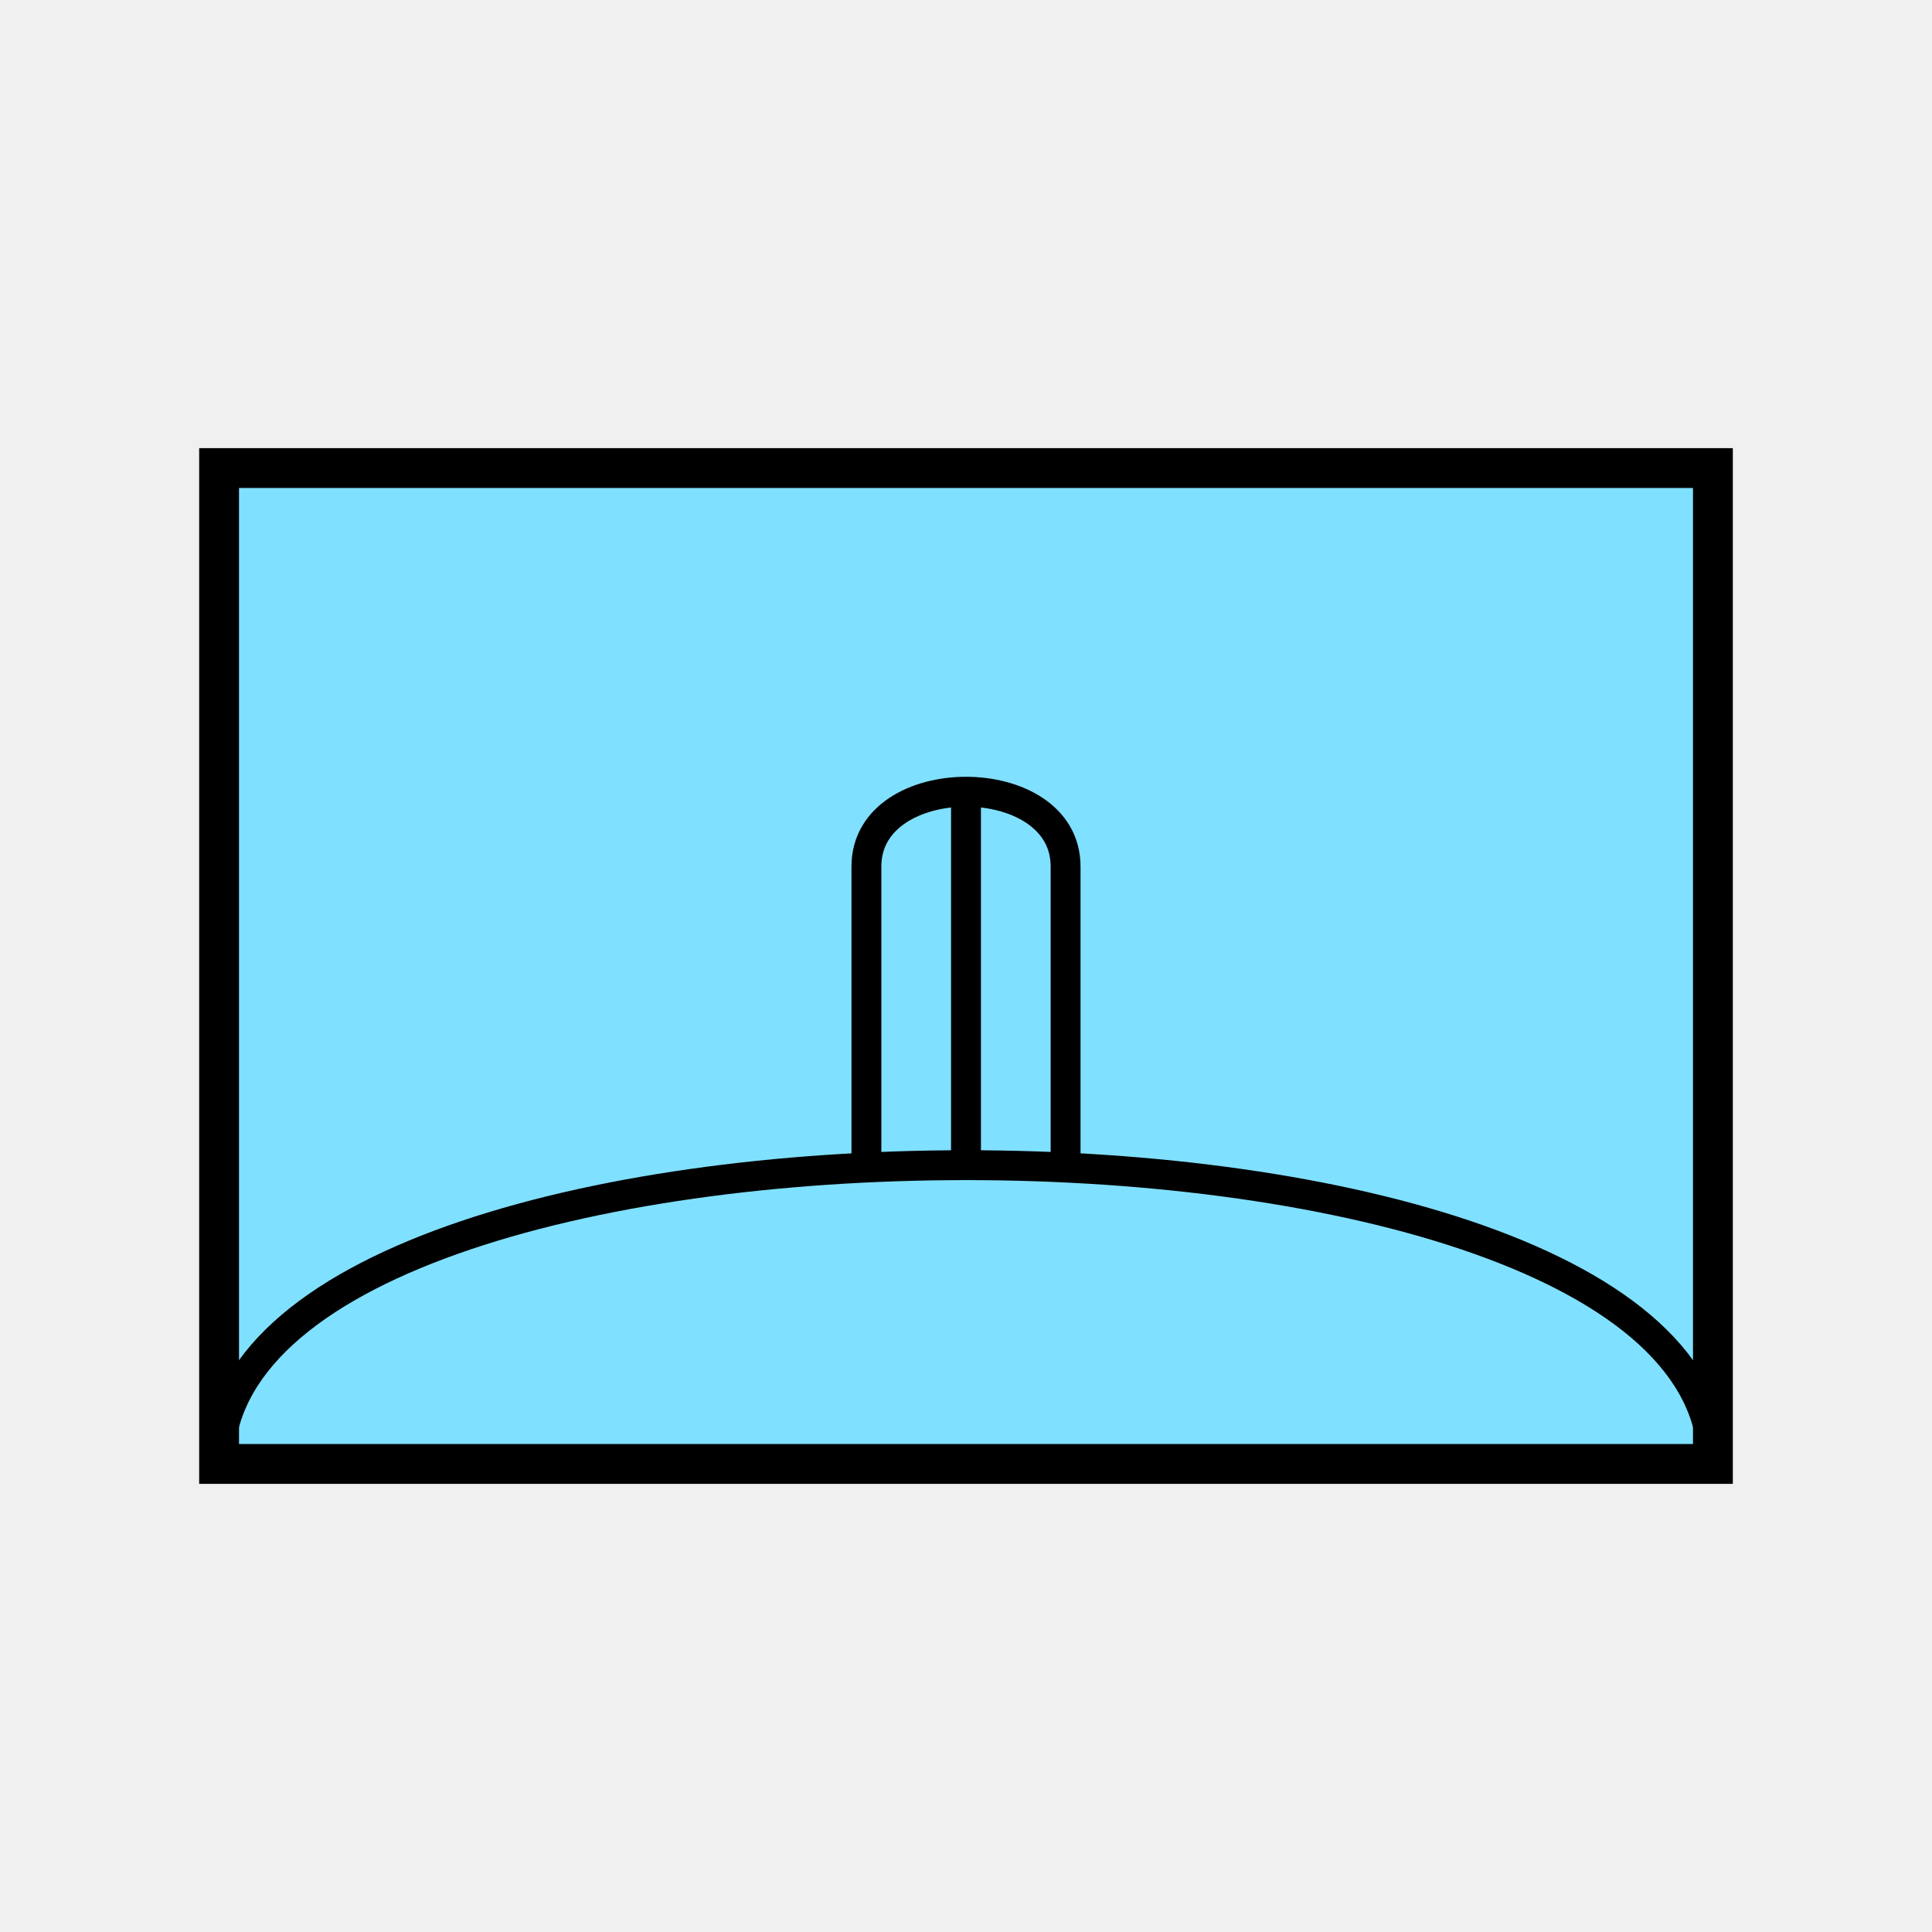
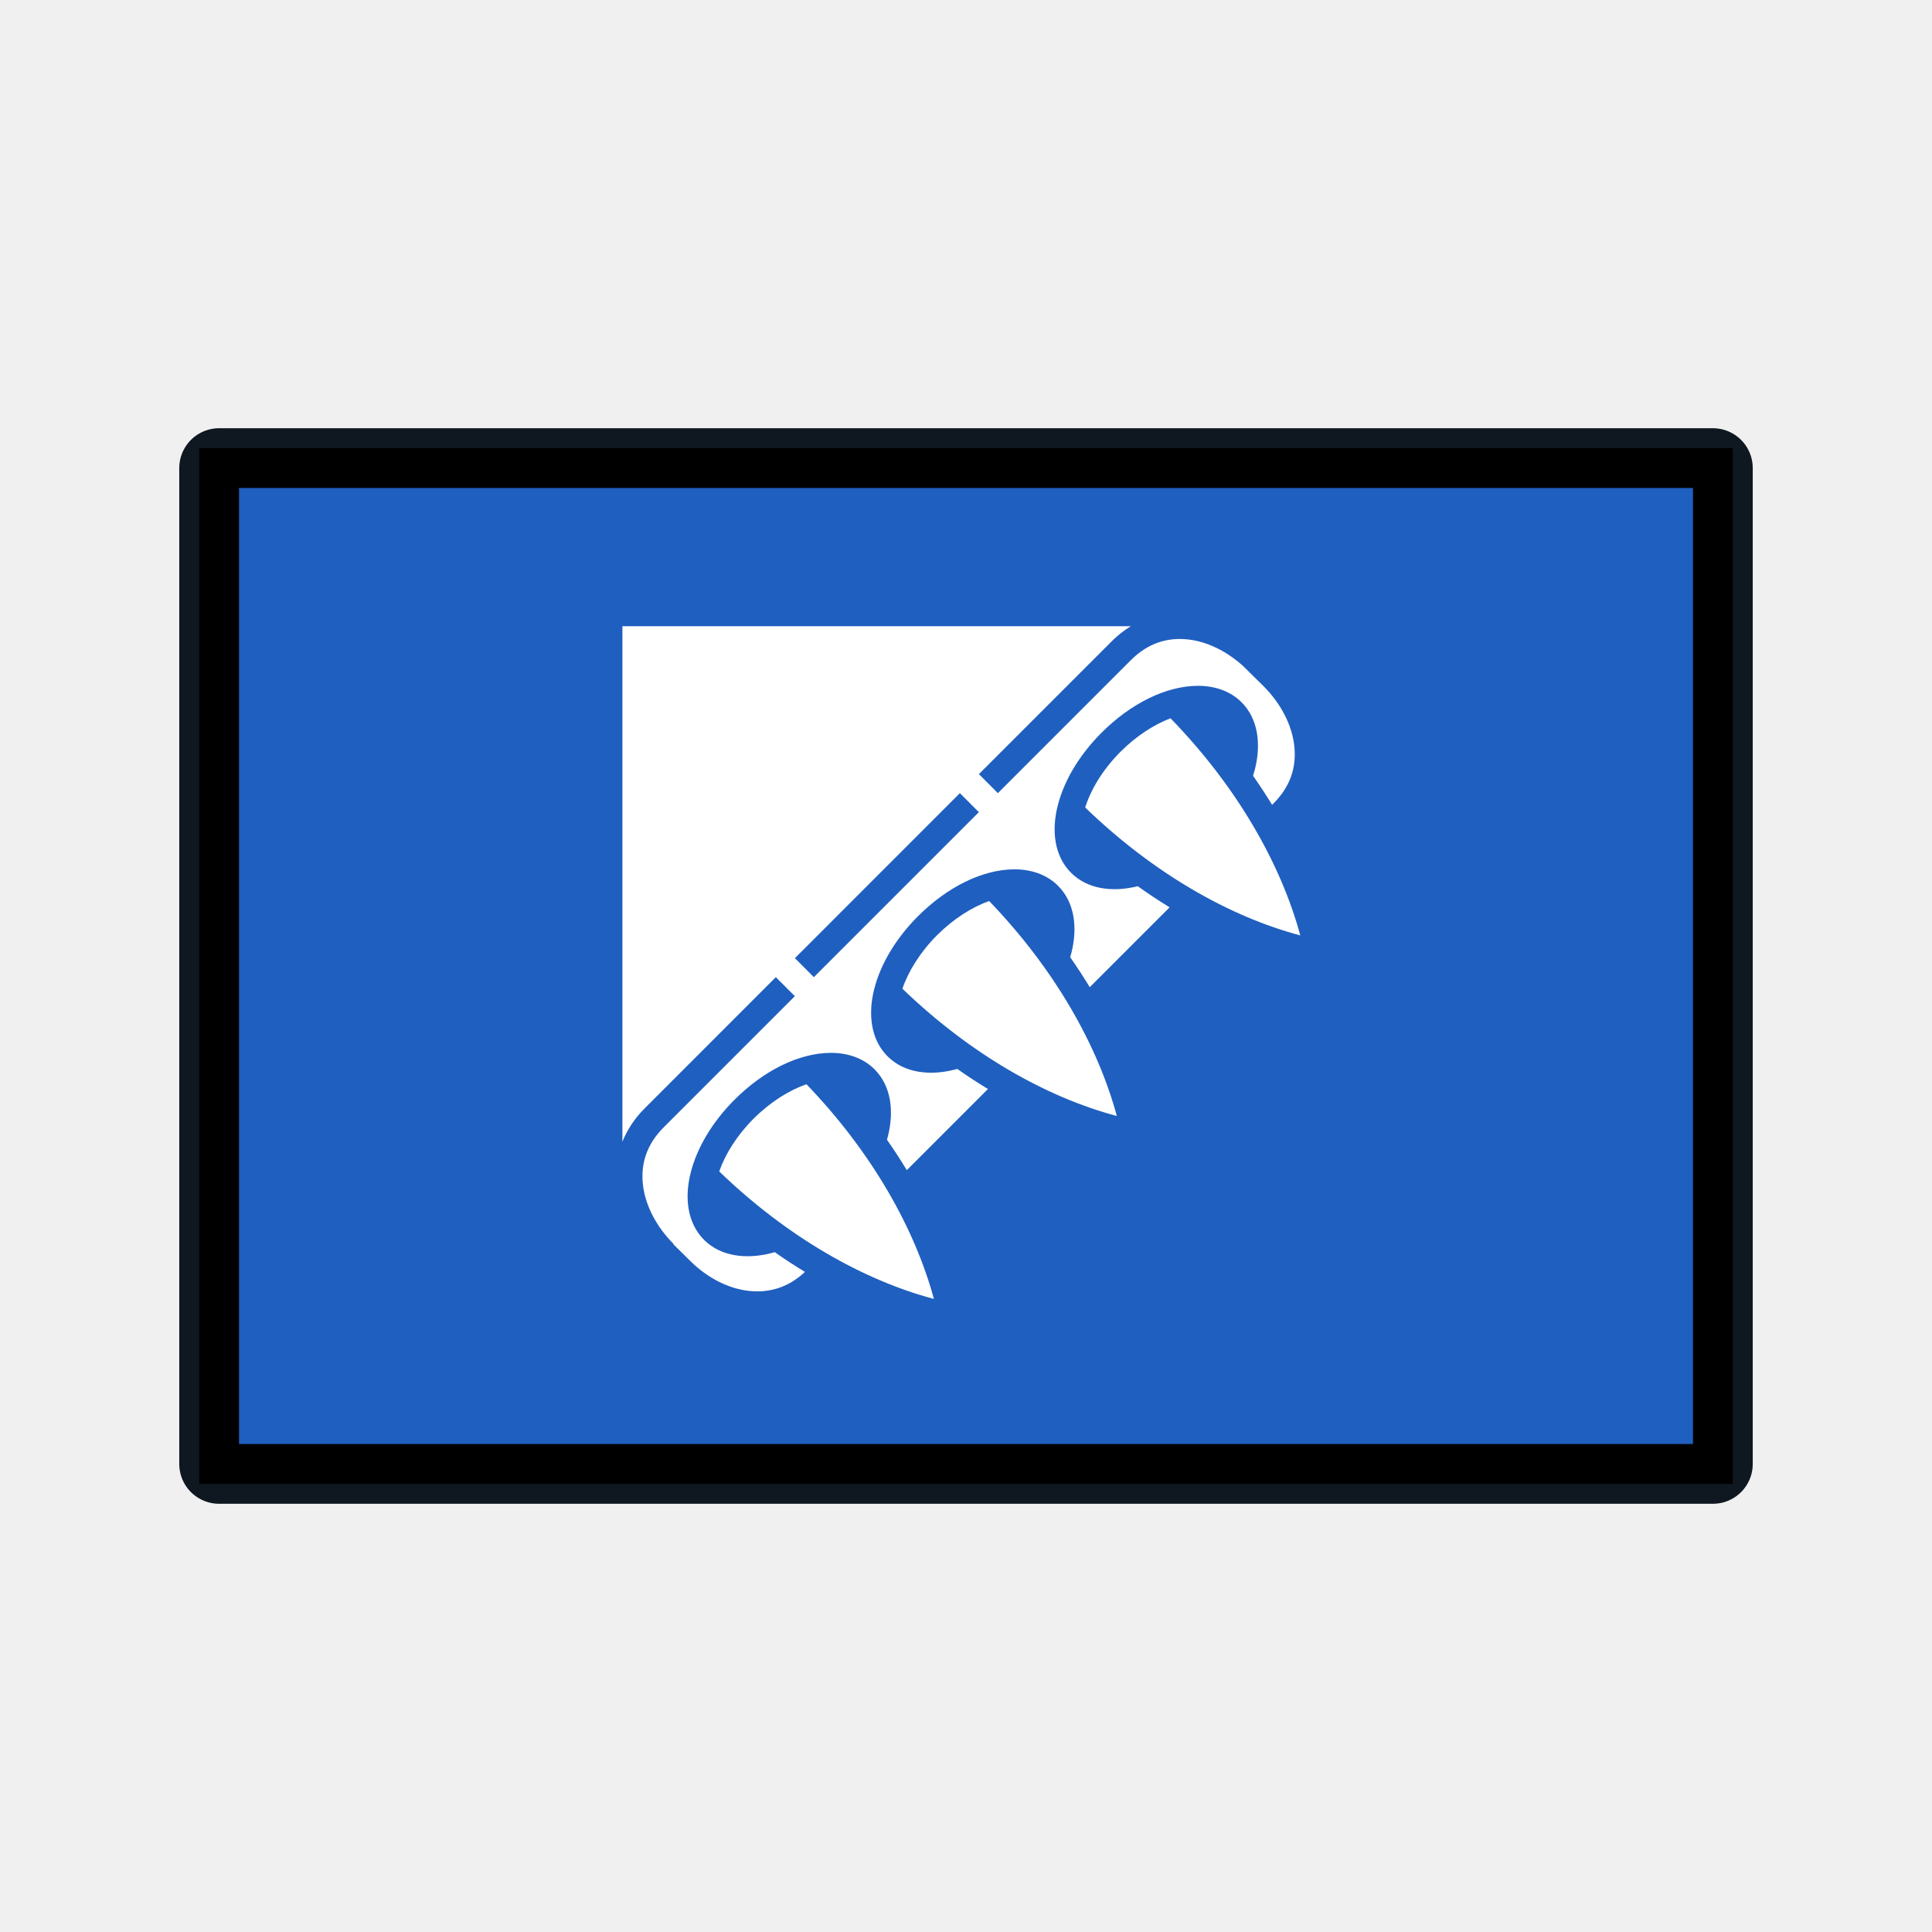
<svg xmlns="http://www.w3.org/2000/svg" version="1.2" baseProfile="tiny" viewBox="3 3 194 194">
-   <path d="M25,50 l150,0 0,100 -150,0 z" stroke-width="4" stroke="black" fill="rgb(128,224,255)" fill-opacity="1" />
-   <path d="M25,150 C25,110 175,110 175,150" stroke-width="3" stroke="black" fill="none" />
-   <path d="M 100,82.62 V 120  M 90,120 V 90 c 0,-10 20,-10 20,0 v 30" stroke-width="3" stroke="black" fill="none" />
+   <path d="M25,50 l150,0 0,100 -150,0 z Z" stroke-width="8" stroke-linecap="round" stroke-linejoin="round" stroke="#0f1720" fill="none" />
+   <path d="M25,50 l150,0 0,100 -150,0 z" stroke-width="4" stroke="black" fill="#1f5fbf" fill-opacity="1" />
+   <g transform="translate(63.000,63.000) scale(0.144531)" fill="#ffffff" color="#ffffff" stroke="none">
+     <path fill="#ffffff" d="M17.28 19.938v358.156c3.317-8.267 8.434-16.15 15.47-23.188l91.125-91.156l13.22 13.22l-91.157 91.155c-12.13 12.13-15.988 25.728-14.376 39.938s9.25 29.032 21.344 41.125l-.187.187l11.436 11.28l.03.033c12.058 12.053 26.915 19.562 41.22 21.062c13.724 1.44 26.93-2.196 38.698-13.21a389 389 0 0 1-20.987-13.728c-.86.248-1.722.496-2.58.71c-17.25 4.34-34.876 2.385-46.55-9.29c-11.677-11.676-13.623-29.307-9.276-46.554c4.348-17.248 14.865-35.155 30.464-50.754c20.472-20.473 44.794-32.403 66.656-32.58c11.45-.093 22.59 3.393 30.62 11.424c11.675 11.674 13.63 29.302 9.292 46.55c-.198.787-.428 1.577-.652 2.366a392 392 0 0 1 13.79 21.15l56.364-56.37a391 391 0 0 1-21.316-13.96c-.63.175-1.262.36-1.89.52c-17.25 4.338-34.877 2.383-46.552-9.292c-11.674-11.674-13.63-29.302-9.29-46.55c4.338-17.25 14.847-35.158 30.447-50.758c20.476-20.477 44.825-32.403 66.687-32.58c11.45-.093 22.59 3.393 30.62 11.424c11.675 11.674 13.63 29.302 9.292 46.55a81 81 0 0 1-.846 3.057c4.81 6.9 9.336 13.857 13.58 20.85l55.48-55.485a391 391 0 0 1-22.144-14.668c-17.174 4.27-34.7 2.285-46.326-9.34c-11.672-11.672-13.63-29.293-9.29-46.535c4.338-17.24 14.848-35.143 30.447-50.742c20.472-20.473 44.815-32.434 66.687-32.61c11.45-.094 22.59 3.392 30.62 11.423c11.677 11.676 13.624 29.307 9.277 46.554a83 83 0 0 1-1.29 4.514a393 393 0 0 1 13.227 20.187l1.055-1.054c12.112-12.115 15.967-25.784 14.342-40.095c-1.623-14.298-9.25-29.174-21.312-41.25l-.03-.03l-14.033-13.845c-11.52-10.493-25.123-17.107-38.218-18.594c-14.21-1.613-27.81 2.246-39.94 14.375l-92.374 92.376l-13.187-13.22l92.342-92.342a71.2 71.2 0 0 1 13.188-10.407H17.28zM398.085 83.9c-11.34 4.323-23.678 12.192-34.678 23.192c-12.36 12.36-20.732 26.38-24.592 38.8c47.35 45.713 100.12 75.737 149.436 88.866c-13.436-49.684-44.003-103.422-90.166-150.858M251.75 135.906l13.188 13.22L150.313 263.75l-13.188-13.188zm20.33 74.953c-11.736 4.178-24.657 12.215-36.142 23.702c-11.832 11.834-20.044 25.214-24.114 37.233c47.23 45.46 99.815 75.336 148.97 88.42c-13.293-49.162-43.36-102.29-88.714-149.356zM145.156 338.15c-11.888 4.12-25.046 12.24-36.72 23.913c-11.653 11.654-19.766 24.79-23.89 36.664c47.274 45.557 99.93 75.487 149.147 88.59c-13.278-49.096-43.286-102.147-88.537-149.167" />
+   </g>
</svg>
